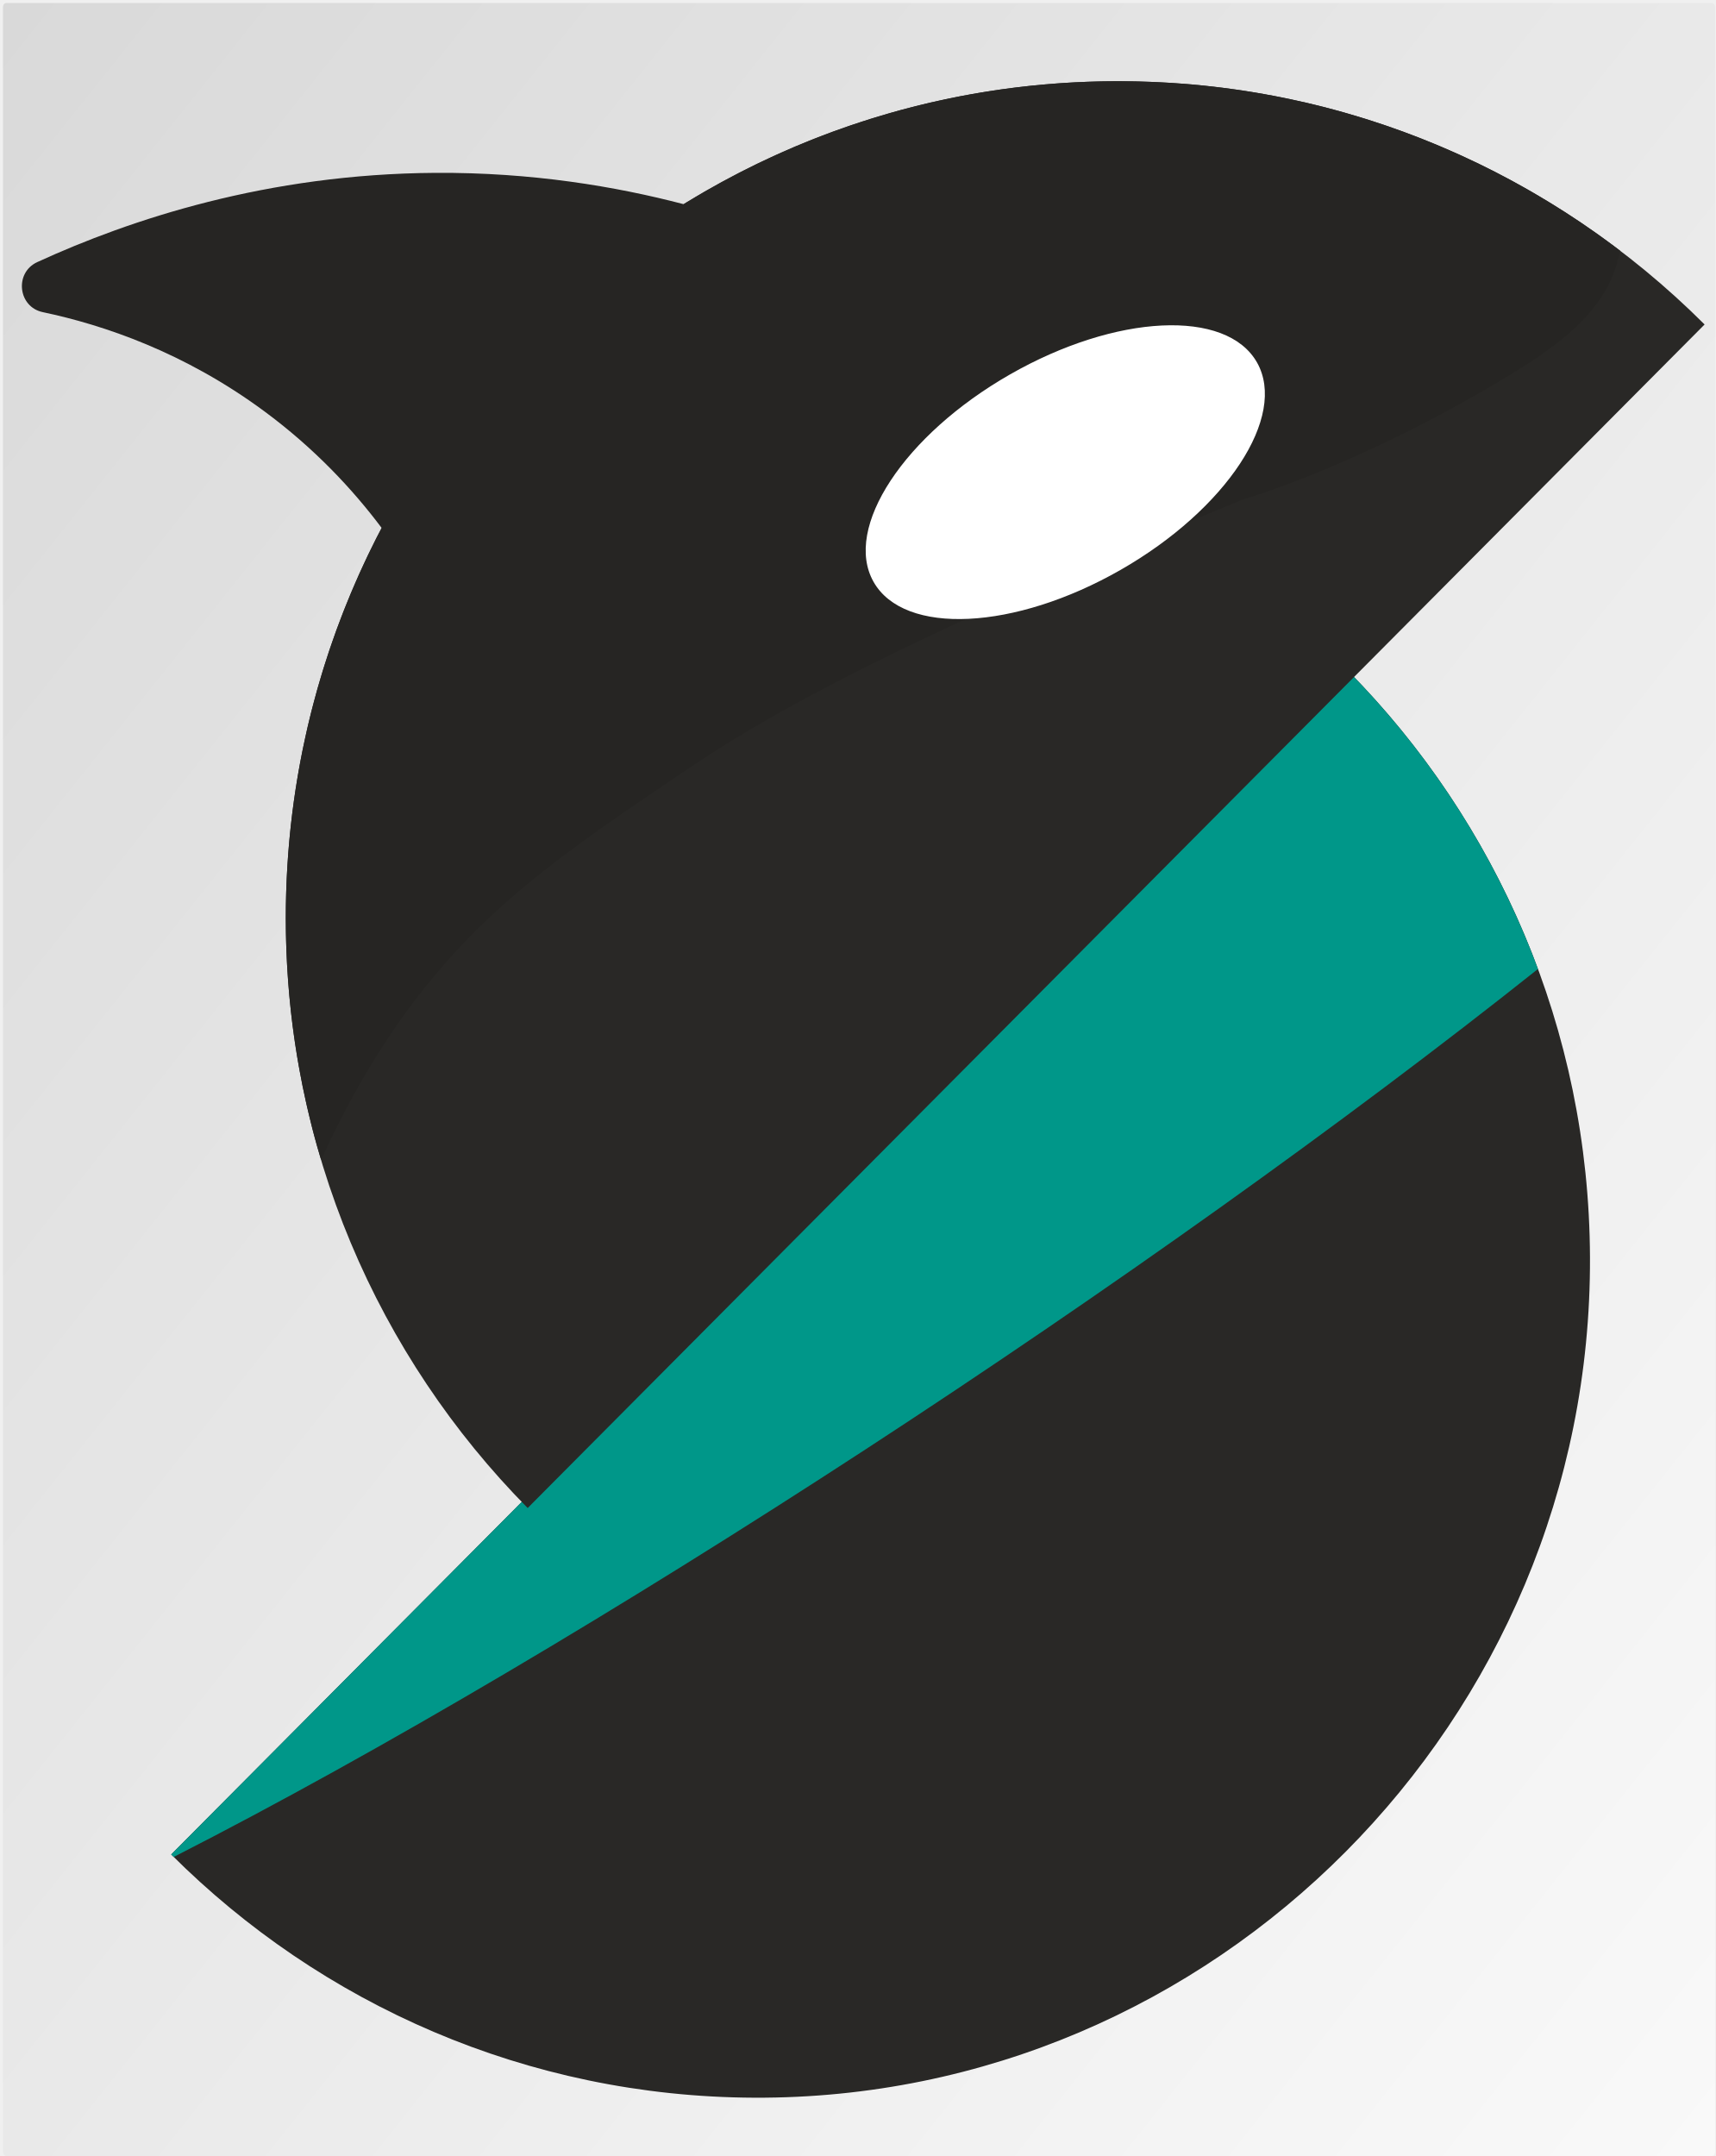
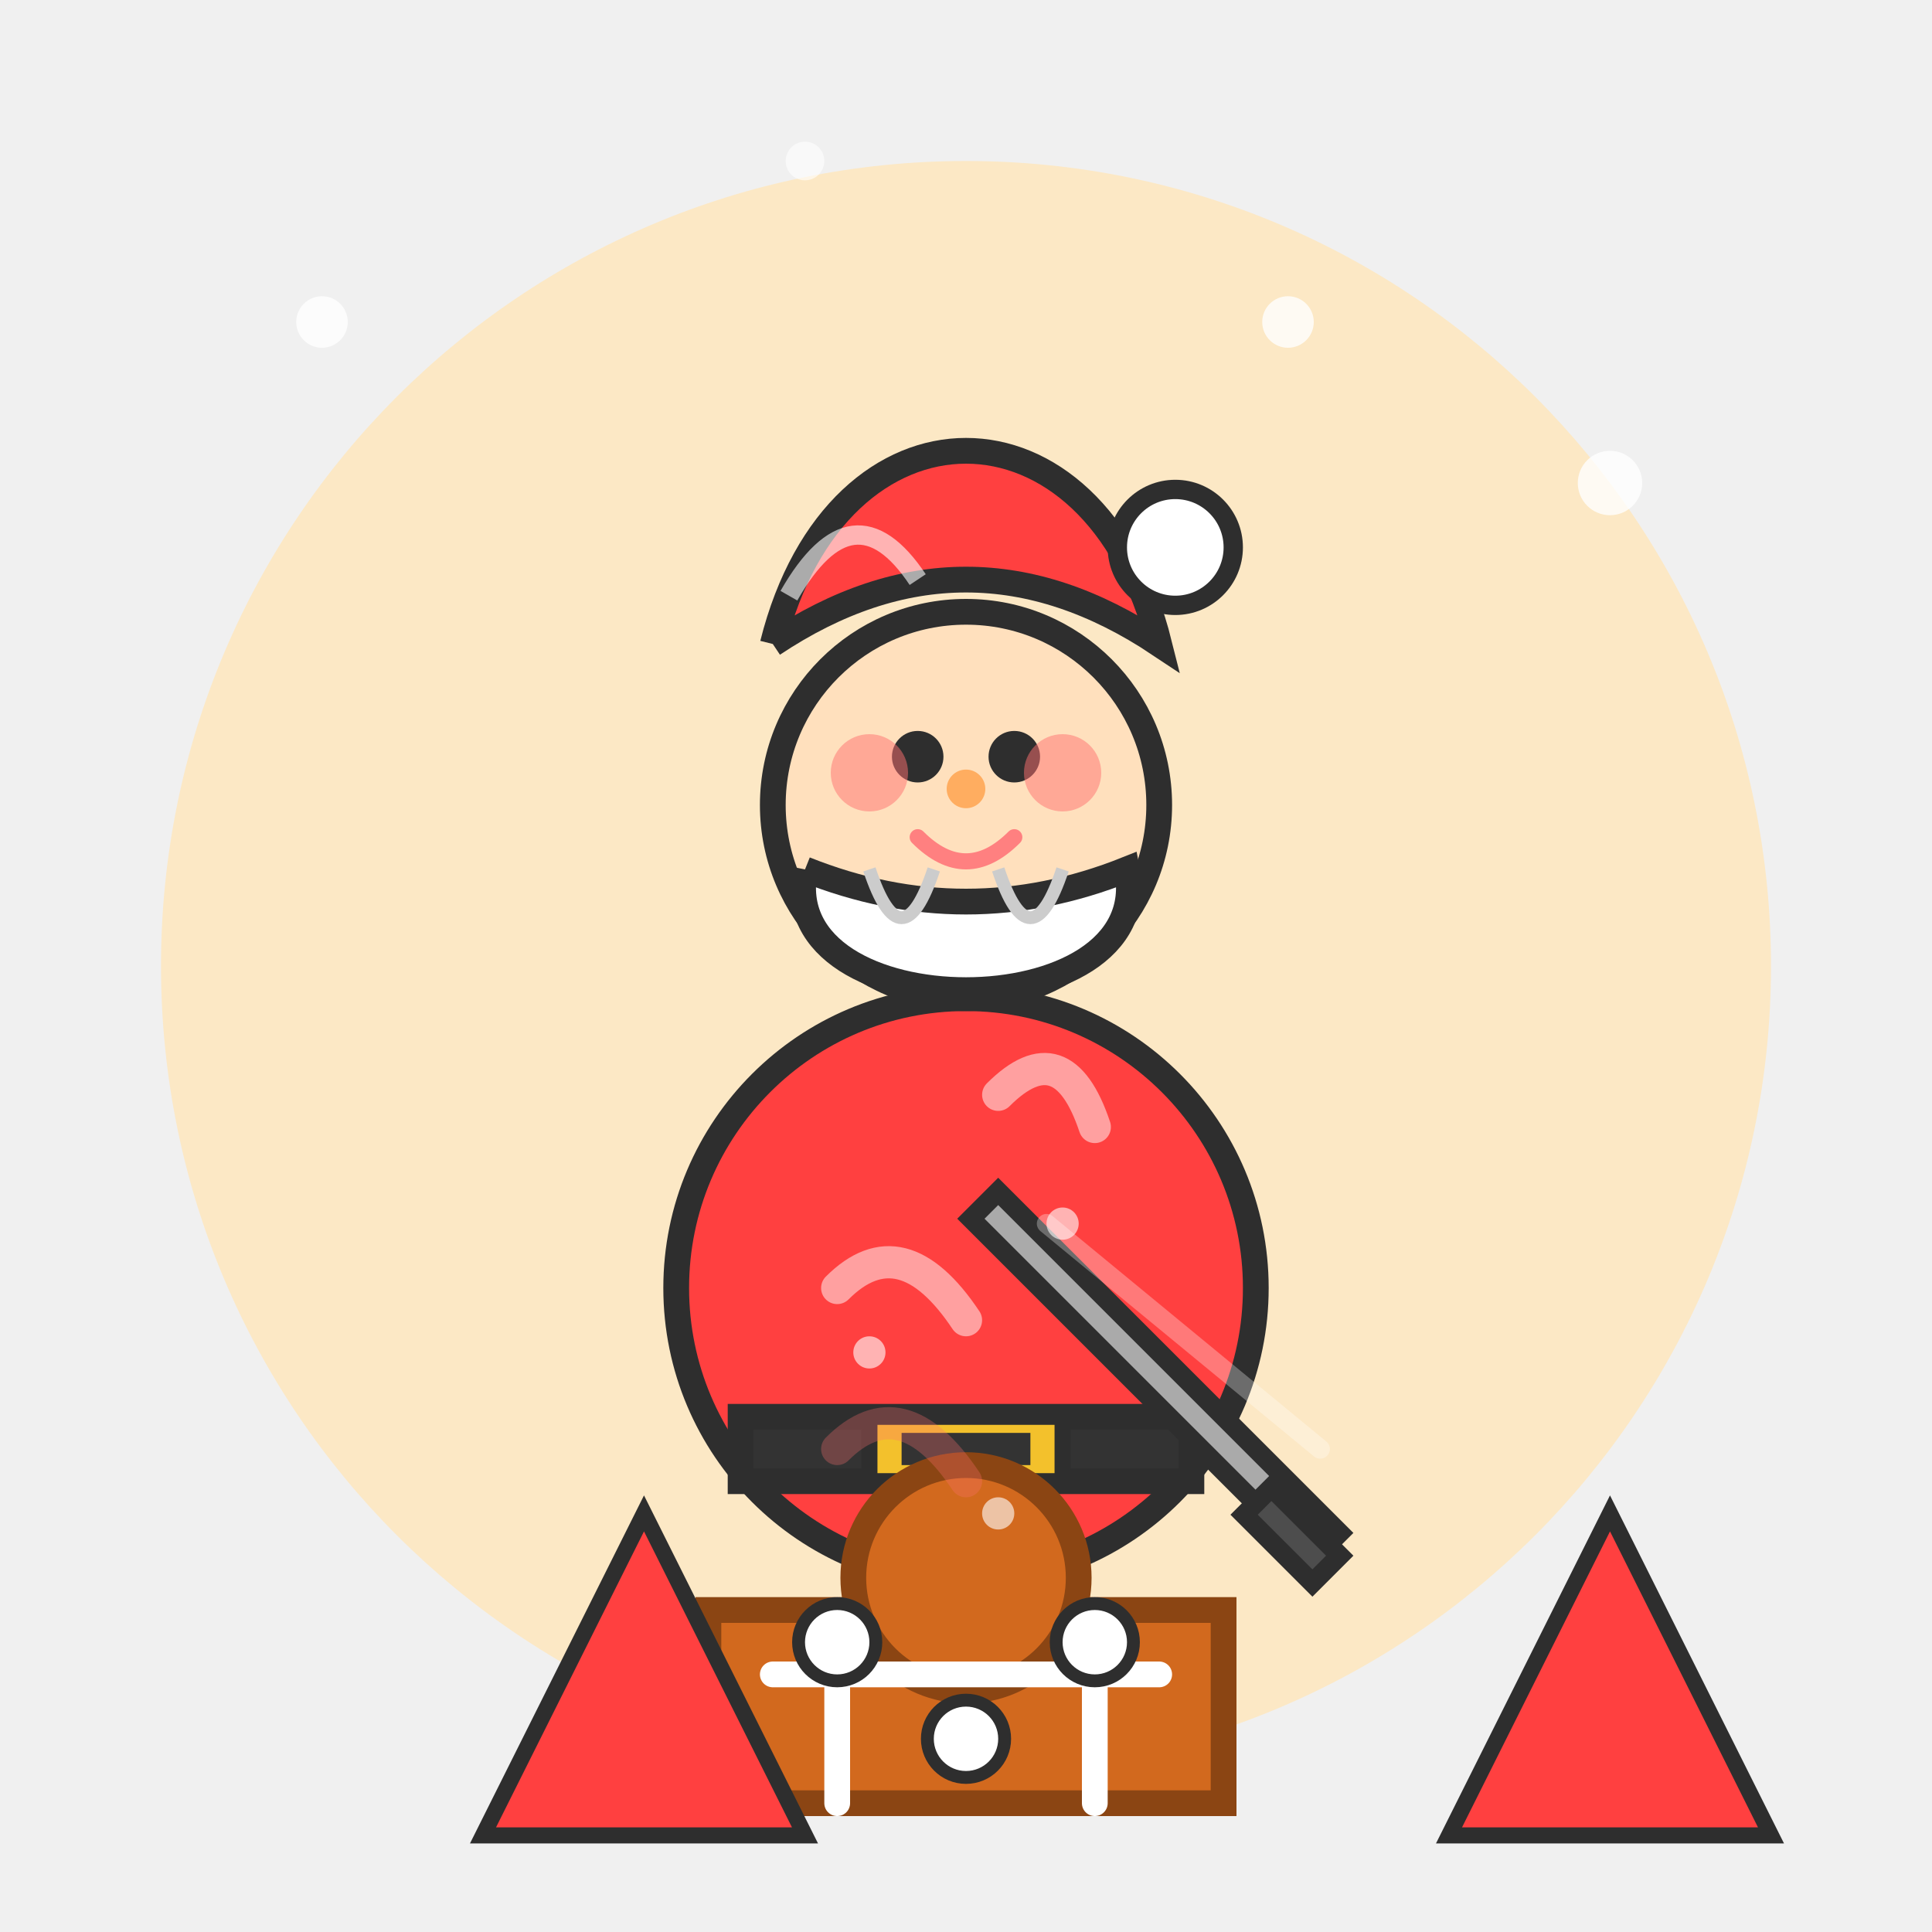
- <svg xmlns="http://www.w3.org/2000/svg" xmlns:xlink="http://www.w3.org/1999/xlink" version="1.1" id="svg2" width="814.987" height="1023.993" viewBox="0 0 814.987 1023.993">
-   <defs id="defs6">
-     <linearGradient id="linearGradient619">
-       <stop style="stop-color:#d9d9d9;stop-opacity:1;" offset="0" id="stop615" />
-       <stop style="stop-color:#f9f9f9;stop-opacity:1;" offset="1" id="stop617" />
-     </linearGradient>
-     <clipPath clipPathUnits="userSpaceOnUse" id="clipPath16">
-       <path d="M 0,792 H 612 V 0 H 0 Z" id="path14" />
-     </clipPath>
-     <linearGradient xlink:href="#linearGradient619" id="linearGradient621" x1="0" y1="0" x2="1024" y2="1024.997" gradientUnits="userSpaceOnUse" gradientTransform="matrix(0.7942637,0,0,0.998676,1.558406,1.358347)" />
-   </defs>
-   <g id="layer1" transform="matrix(0.9989575,0,0,0.9979921,-0.933722,0.0585938)">
-     <rect style="fill:url(#linearGradient621);fill-opacity:1;stroke-width:0.891" id="rect457" width="814.118" height="1024.636" x="2.35" y="1.358" rx="1.589" ry="1.997" />
-   </g>
-   <g id="g8" transform="matrix(1.333333,0,0,-1.333333,1.3995581e-8,1055.996)">
-     <g id="g10" transform="translate(1.258952,16.06244)">
-       <g id="g12" clip-path="url(#clipPath16)">
-         <g id="g18" transform="translate(59.7287,115.3517)">
-           <path d="m 0,0 c 53.332,-53.285 126.698,-86.317 207.744,-86.646 164.049,-0.664 298.355,134.38 297.699,299.337 -0.324,81.496 -33.176,155.271 -86.17,208.899 z" style="fill:#292826;fill-opacity:1;fill-rule:nonzero;stroke:none" id="path20" />
-         </g>
-         <g id="g22" transform="translate(479.0017,536.9419)">
-           <path d="m 0,0 -419.273,-421.59 c 0.298,-0.298 0.606,-0.587 0.906,-0.884 146.894,74.925 348.023,206.579 486.003,316.297 C 52.756,-65.97 29.506,-29.859 0,0" style="fill:#009789;fill-opacity:1;fill-rule:nonzero;stroke:none" id="path24" />
-         </g>
-         <g id="g26" transform="translate(397.0372,747)">
-           <path d="m 0,0 c -163.742,0 -296.482,-133.473 -296.482,-298.121 0,-81.979 32.915,-156.223 86.172,-210.117 l 419.273,421.59 C 155.364,-33.096 81.529,0 0,0" style="fill:#292826;fill-opacity:1;fill-rule:nonzero;stroke:none" id="path28" />
-         </g>
-         <g id="g30" transform="translate(397.0372,747)">
-           <path d="m 0,0 c -56.714,0 -109.702,-16.022 -154.751,-43.796 -24.127,6.312 -54.061,11.37 -88.437,11.157 -59.938,-0.372 -108.713,-16.603 -141.822,-31.784 -8.218,-3.768 -6.898,-15.967 1.941,-17.829 21.801,-4.593 50.498,-14.324 78.883,-35.28 17.931,-13.238 31.574,-27.883 41.856,-41.597 -21.794,-41.504 -34.152,-88.793 -34.152,-138.992 0,-29.952 4.412,-58.865 12.586,-86.137 12.54,27.79 25.699,46.391 29.916,52.184 27.229,37.41 56.015,56.883 98.542,85.651 31.328,21.193 74.856,46.047 199.916,97.449 0,0 39.121,11.017 91.587,42.212 20.912,12.433 36.823,24.17 41.863,42.526 0.355,1.293 0.677,2.57 0.973,3.83 C 129.175,-22.506 67.208,0 0,0" style="fill:#262523;fill-opacity:1;fill-rule:nonzero;stroke:none" id="path32" />
-         </g>
-         <g id="g34" transform="translate(446.5563,646.8041)">
-           <path d="m 0,0 c 10.875,-19.229 -10.891,-52.305 -48.616,-73.879 -37.725,-21.573 -77.124,-23.474 -88,-4.245 -10.875,19.229 10.891,52.305 48.617,73.879 C -50.274,17.328 -10.875,19.229 0,0" style="fill:#ffffff;fill-opacity:1;fill-rule:nonzero;stroke:none" id="path36" />
-         </g>
-       </g>
-     </g>
-   </g>
+ <svg xmlns="http://www.w3.org/2000/svg" width="600" height="600" viewBox="0 0 600 600">
+   <circle cx="300" cy="300" r="250" fill="#fce8c5" />
+   <circle cx="300" cy="400" r="90" fill="#ff4040" stroke="#2e2e2e" stroke-width="8" />
+   <circle cx="300" cy="250" r="60" fill="#ffe0bd" stroke="#2e2e2e" stroke-width="8" />
+   <path d="M250 270 C240 320, 360 320, 350 270 Q300 290, 250 270" fill="#ffffff" stroke="#2e2e2e" stroke-width="8" />
+   <path d="M270 270 Q280 300, 290 270" fill="none" stroke="#cccccc" stroke-width="4" />
+   <path d="M310 270 Q320 300, 330 270" fill="none" stroke="#cccccc" stroke-width="4" />
+   <circle cx="285" cy="235" r="8" fill="#2e2e2e" />
+   <circle cx="315" cy="235" r="8" fill="#2e2e2e" />
+   <path d="M285 260 Q300 275, 315 260" fill="none" stroke="#ff8080" stroke-width="5" stroke-linecap="round" />
+   <circle cx="300" cy="245" r="6" fill="#ffad60" />
+   <circle cx="270" cy="240" r="12" fill="#ff7070" opacity="0.5" />
+   <circle cx="330" cy="240" r="12" fill="#ff7070" opacity="0.5" />
+   <path d="M240 200 C260 120, 340 120, 360 200 Q300 160, 240 200" fill="#ff4040" stroke="#2e2e2e" stroke-width="8" />
+   <circle cx="365" cy="170" r="18" fill="#ffffff" stroke="#2e2e2e" stroke-width="6" />
+   <path d="M245 185 Q265 150, 285 180" fill="none" stroke="#ffffff" stroke-width="6" opacity="0.6" />
+   <rect x="230" y="440" width="140" height="20" fill="#333" stroke="#2e2e2e" stroke-width="8" />
+   <rect x="270" y="440" width="60" height="20" fill="#f3c12c" stroke="#2e2e2e" stroke-width="5" />
+   <rect x="280" y="445" width="40" height="10" fill="#333" />
+   <path d="M310 340 Q330 320, 340 350" fill="none" stroke="#ffffff" stroke-width="10" stroke-linecap="round" opacity="0.5" />
+   <path d="M260 400 Q280 380, 300 410" fill="none" stroke="#ffffff" stroke-width="10" stroke-linecap="round" opacity="0.5" />
+   <rect x="310" y="370" width="150" height="12" fill="#aaa" transform="rotate(45 310 370)" stroke="#2e2e2e" stroke-width="6" />
+   <rect x="435" y="375" width="30" height="12" fill="#4d4d4d" transform="rotate(45 310 370)" stroke="#2e2e2e" stroke-width="6" />
+   <path d="M325 380 L410 450" stroke="#ffffff" stroke-width="6" stroke-linecap="round" opacity="0.3" />
+   <rect x="220" y="500" width="160" height="60" fill="#d2691e" stroke="#8b4513" stroke-width="8" />
+   <circle cx="300" cy="490" r="35" fill="#d2691e" stroke="#8b4513" stroke-width="8" />
+   <path d="M260 500 L260 560 M340 500 L340 560" stroke="#ffffff" stroke-width="8" stroke-linecap="round" />
+   <path d="M240 520 L360 520" stroke="#ffffff" stroke-width="8" stroke-linecap="round" />
+   <circle cx="260" cy="510" r="12" fill="#ffffff" stroke="#2e2e2e" stroke-width="4" />
+   <circle cx="340" cy="510" r="12" fill="#ffffff" stroke="#2e2e2e" stroke-width="4" />
+   <circle cx="300" cy="540" r="12" fill="#ffffff" stroke="#2e2e2e" stroke-width="4" />
+   <circle cx="330" cy="380" r="5" fill="#ffffff" opacity="0.6" />
+   <circle cx="270" cy="420" r="5" fill="#ffffff" opacity="0.6" />
+   <circle cx="310" cy="470" r="5" fill="#ffffff" opacity="0.6" />
+   <path d="M260 450 Q280 430, 300 460" fill="none" stroke="#ff7070" stroke-width="10" stroke-linecap="round" opacity="0.3" />
+   <path d="M150 570 L200 470 L250 570 Z" fill="#ff4040" stroke="#2e2e2e" stroke-width="5" />
+   <path d="M450 570 L500 470 L550 570 Z" fill="#ff4040" stroke="#2e2e2e" stroke-width="5" />
+   <circle cx="100" cy="100" r="8" fill="#ffffff" opacity="0.8" />
+   <circle cx="500" cy="150" r="10" fill="#ffffff" opacity="0.8" />
+   <circle cx="250" cy="50" r="6" fill="#ffffff" opacity="0.6" />
+   <circle cx="400" cy="100" r="8" fill="#ffffff" opacity="0.8" />
</svg>
